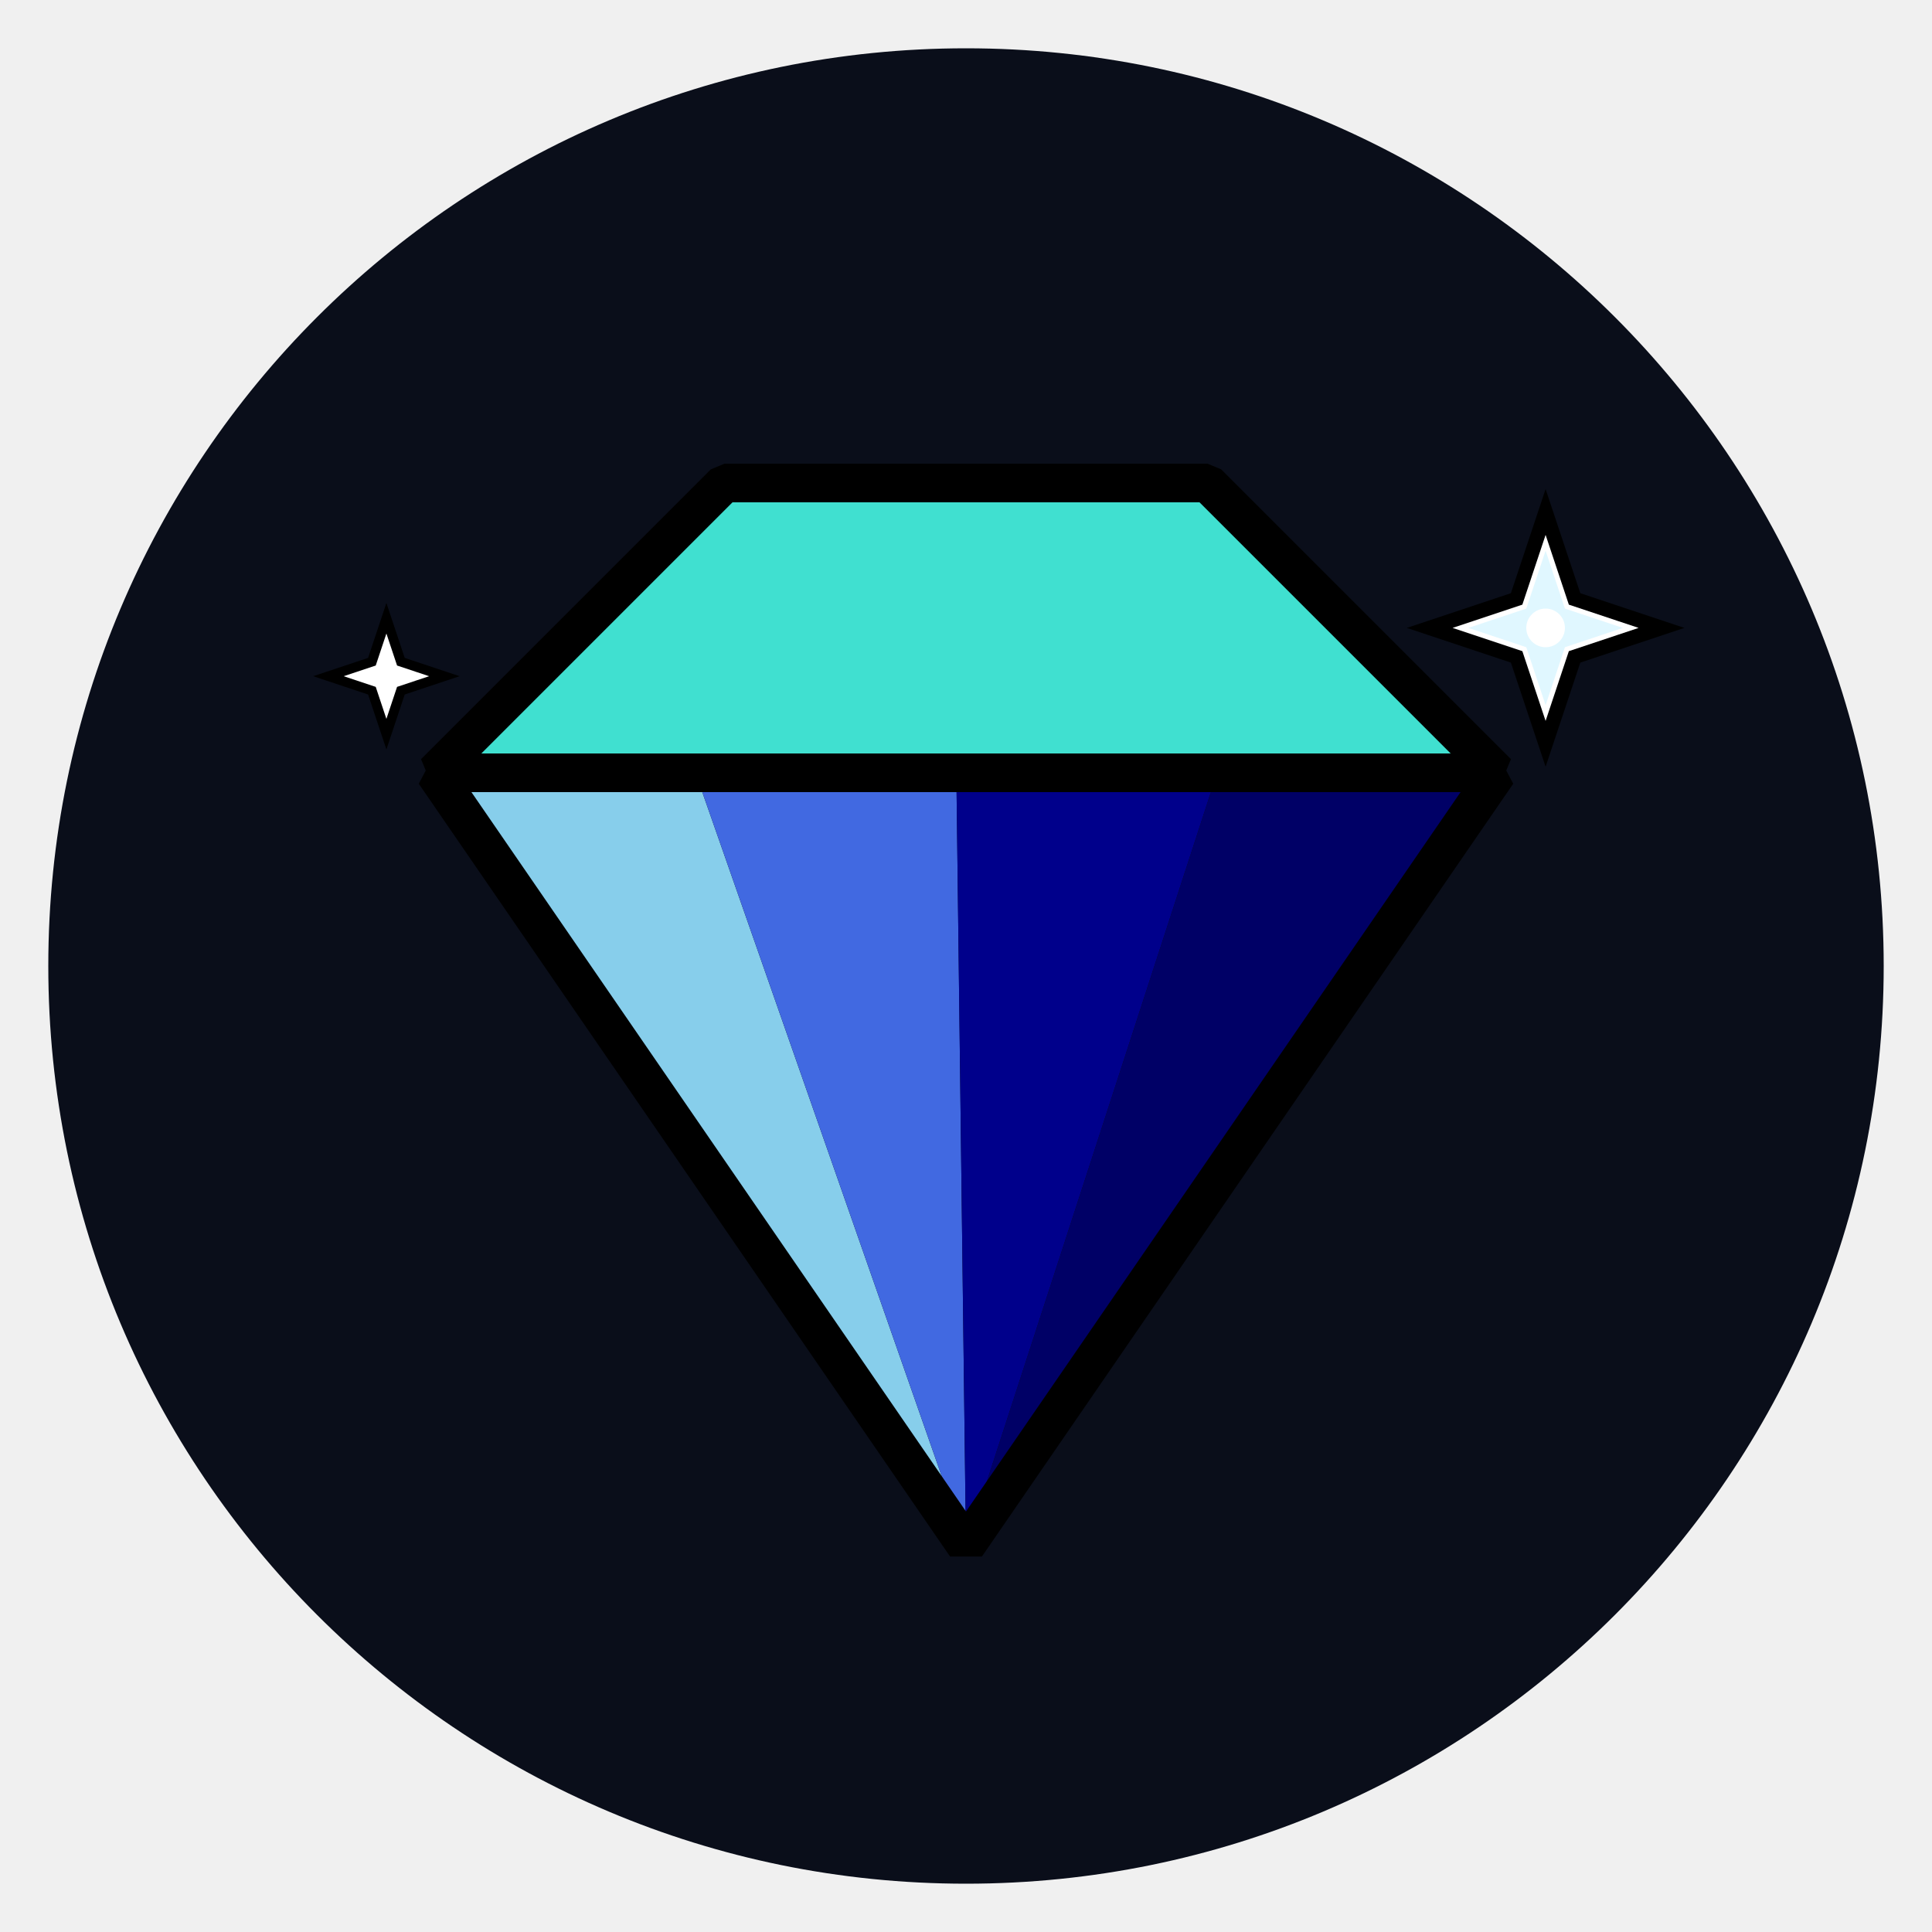
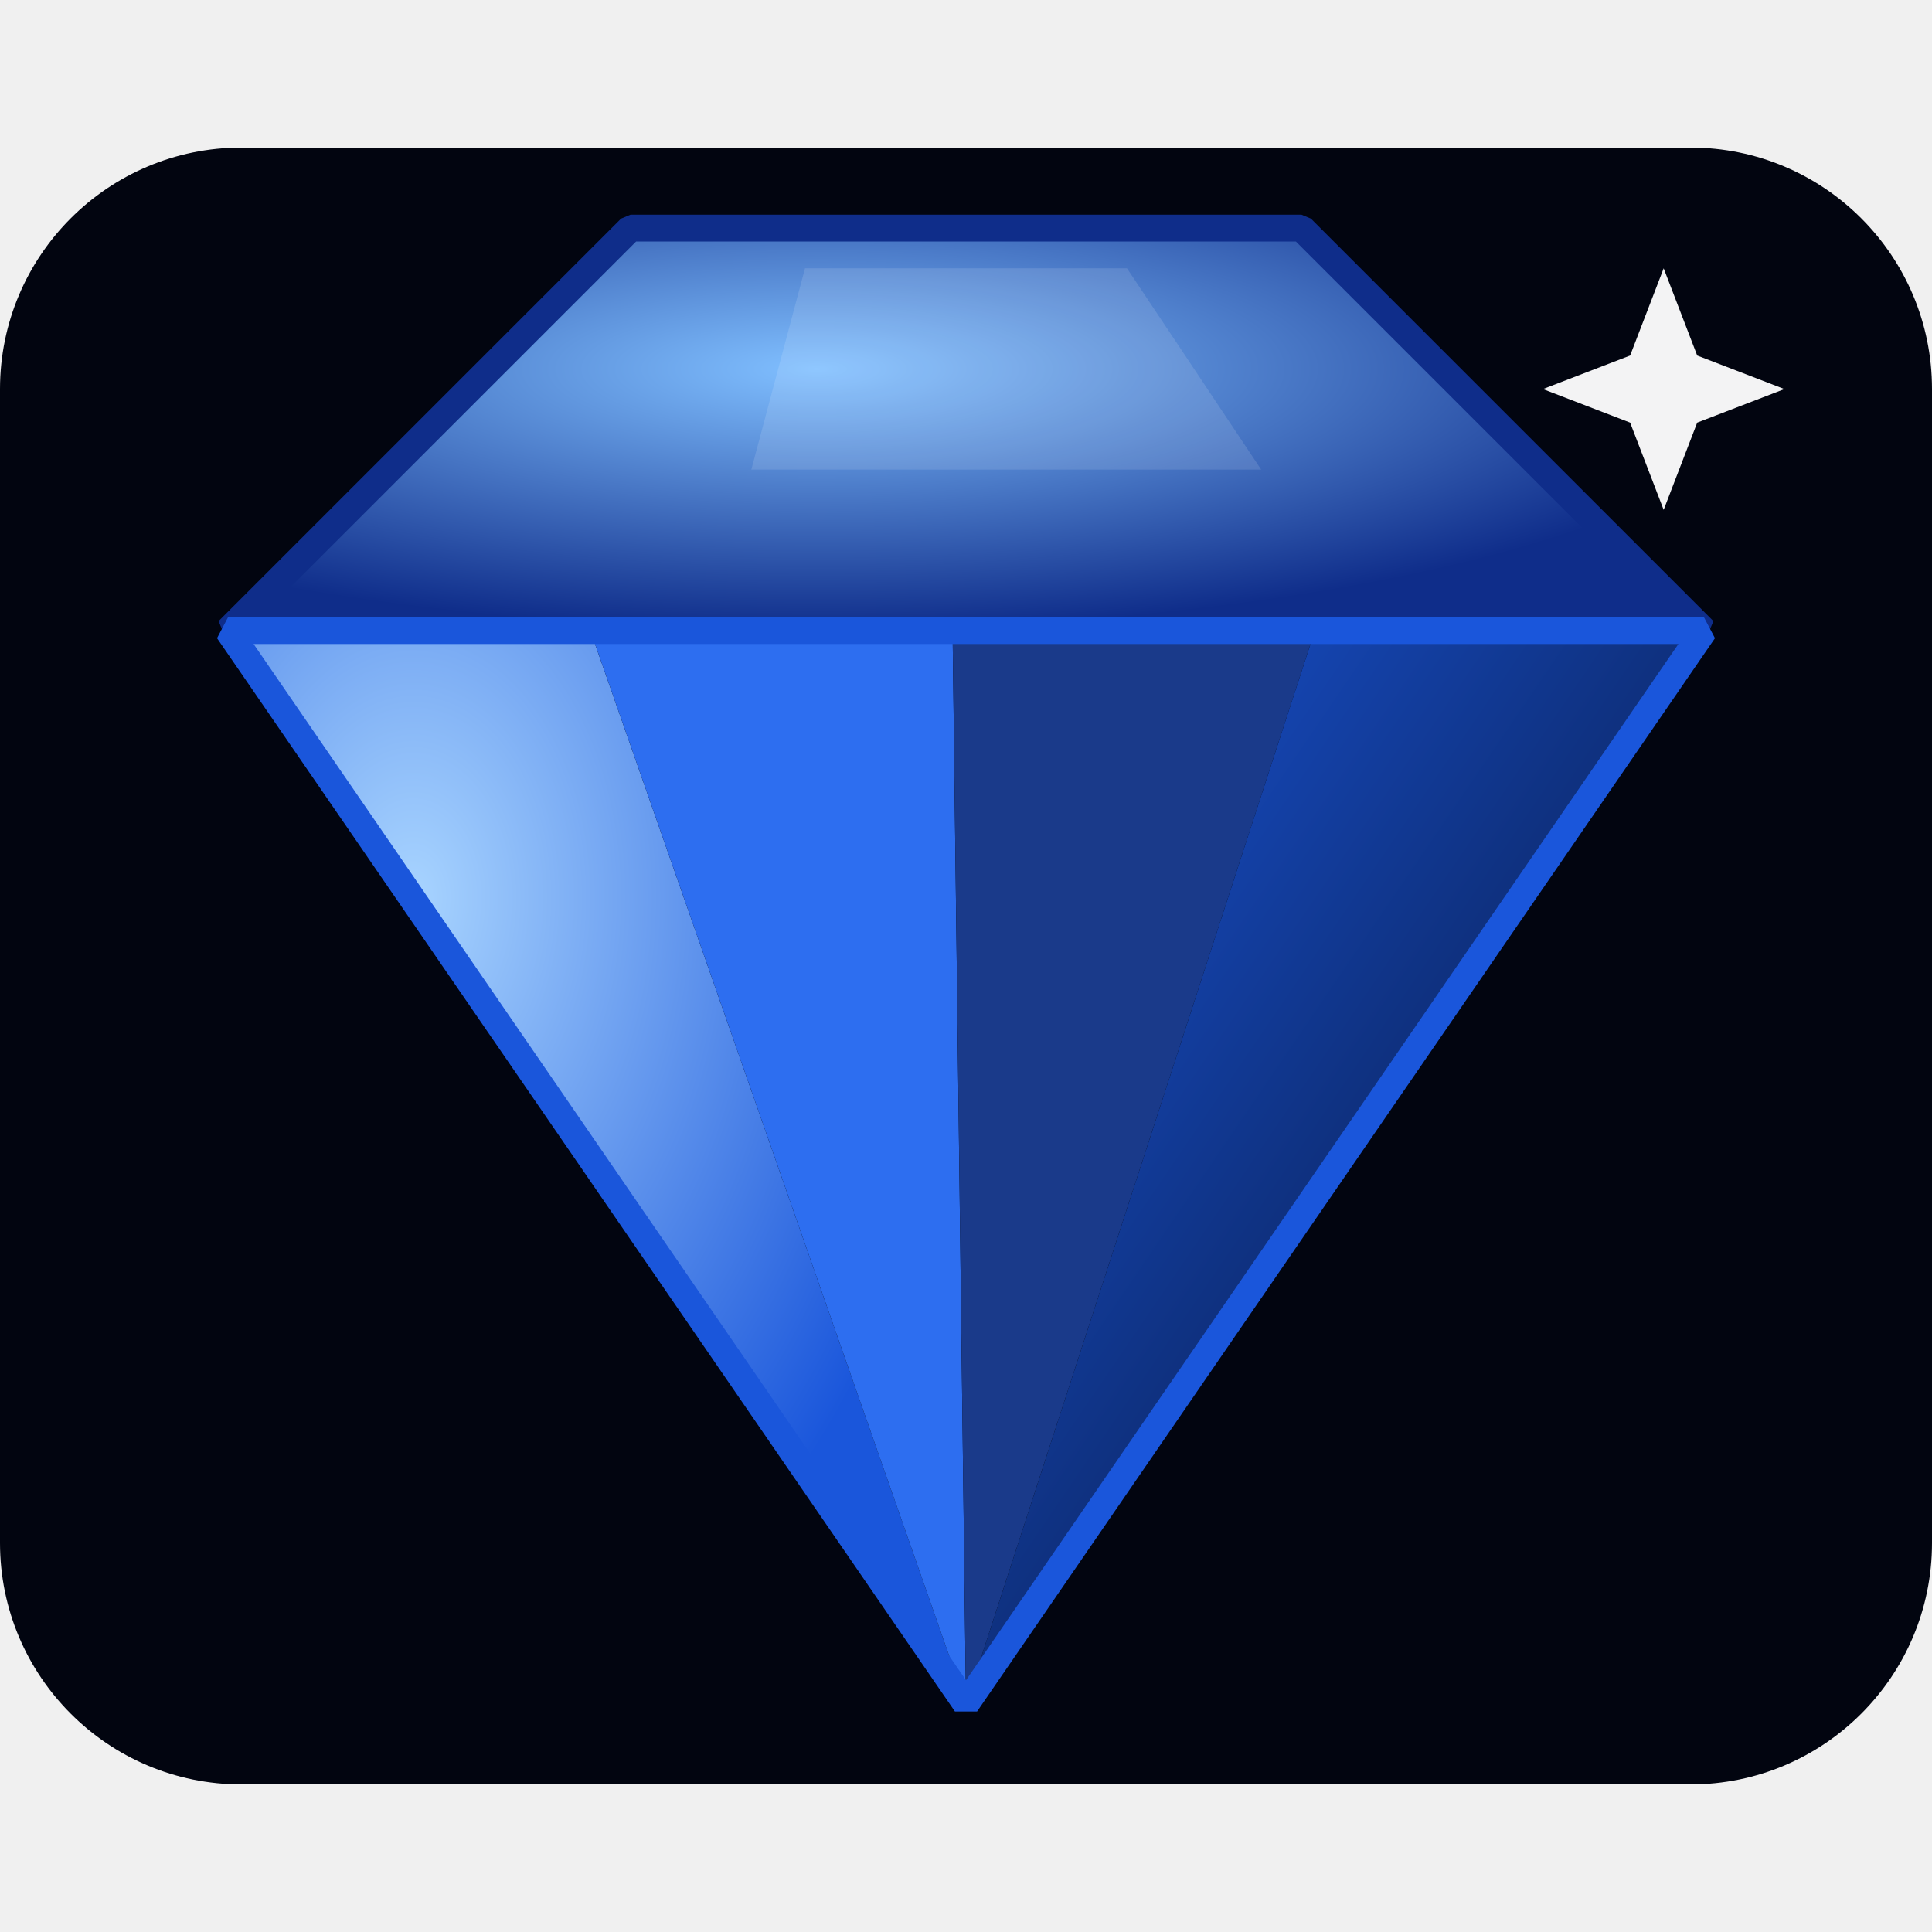
- <svg xmlns="http://www.w3.org/2000/svg" width="200" height="200" viewBox="0 0 200 200" fill="none">
-   <circle cx="100" cy="100" r="95" fill="#0a0e1a" />
-   <polygon points="75,50 125,50 155,80 45,80" fill="#40E0D0" stroke="#000000" stroke-width="4" stroke-linejoin="bevel" />
-   <polygon points="45,80 72,80 100,160 45,80" fill="#87CEEB" stroke="none" />
-   <polygon points="72,80 99,80 100,160 72,80" fill="#4169E1" stroke="none" />
-   <polygon points="99,80 126,80 100,160 99,80" fill="#00008B" stroke="none" />
-   <polygon points="126,80 155,80 100,160 126,80" fill="#000066" stroke="none" />
-   <polygon points="45,80 155,80 100,160" fill="none" stroke="#000000" stroke-width="4" stroke-linejoin="bevel" />
-   <g transform="translate(160, 65)">
-     <polygon points="0,-12 3,-3 12,0 3,3 0,12 -3,3 -12,0 -3,-3" fill="#FFFFFF" stroke="#000000" stroke-width="1.5" />
-     <polygon points="0,-8 2,-2 8,0 2,2 0,8 -2,2 -8,0 -2,-2" fill="#E0F7FF" stroke="none" />
-     <circle cx="0" cy="0" r="2" fill="#FFFFFF" />
-   </g>
-   <g transform="translate(40, 70)">
-     <polygon points="0,-6 1.5,-1.5 6,0 1.5,1.5 0,6 -1.5,1.5 -6,0 -1.5,-1.5" fill="#FFFFFF" stroke="#000000" stroke-width="1" />
+ <svg xmlns="http://www.w3.org/2000/svg" width="200" height="200" viewBox="28 44 144 122" fill="none">
+   <defs>
+     <radialGradient id="crown" cx="40%" cy="35%" r="65%">
+       <stop offset="0%" stop-color="#80bfff" />
+       <stop offset="100%" stop-color="#0f2d8a" />
+     </radialGradient>
+     <radialGradient id="hl" cx="25%" cy="25%" r="75%">
+       <stop offset="0%" stop-color="#a8d4ff" />
+       <stop offset="100%" stop-color="#1a56db" />
+     </radialGradient>
+     <linearGradient id="shadow" x1="0%" y1="0%" x2="100%" y2="100%">
+       <stop offset="0%" stop-color="#1a56db" />
+       <stop offset="100%" stop-color="#030a20" />
+     </linearGradient>
+   </defs>
+   <rect x="28" y="44" width="144" height="122" rx="18" fill="#020510" />
+   <polygon points="75,50 125,50 155,80 45,80" fill="url(#crown)" stroke="#0f2d8a" stroke-width="2" stroke-linejoin="bevel" />
+   <polygon points="45,80 72,80 100,160 45,80" fill="url(#hl)" stroke="none" />
+   <polygon points="72,80 99,80 100,160 72,80" fill="#2d6ef0" stroke="none" />
+   <polygon points="99,80 126,80 100,160 99,80" fill="#1a3a8a" stroke="none" />
+   <polygon points="126,80 155,80 100,160 126,80" fill="url(#shadow)" stroke="none" />
+   <polygon points="45,80 155,80 100,160" fill="none" stroke="#1a56db" stroke-width="2" stroke-linejoin="bevel" />
+   <polygon points="88,53 112,53 122,68 84,68" fill="white" opacity="0.12" />
+   <g transform="translate(152,62)">
+     <polygon points="0,-9 2.5,-2.5 9,0 2.5,2.5 0,9 -2.5,2.5 -9,0 -2.5,-2.5" fill="#ffffff" opacity="0.95" />
  </g>
</svg>
